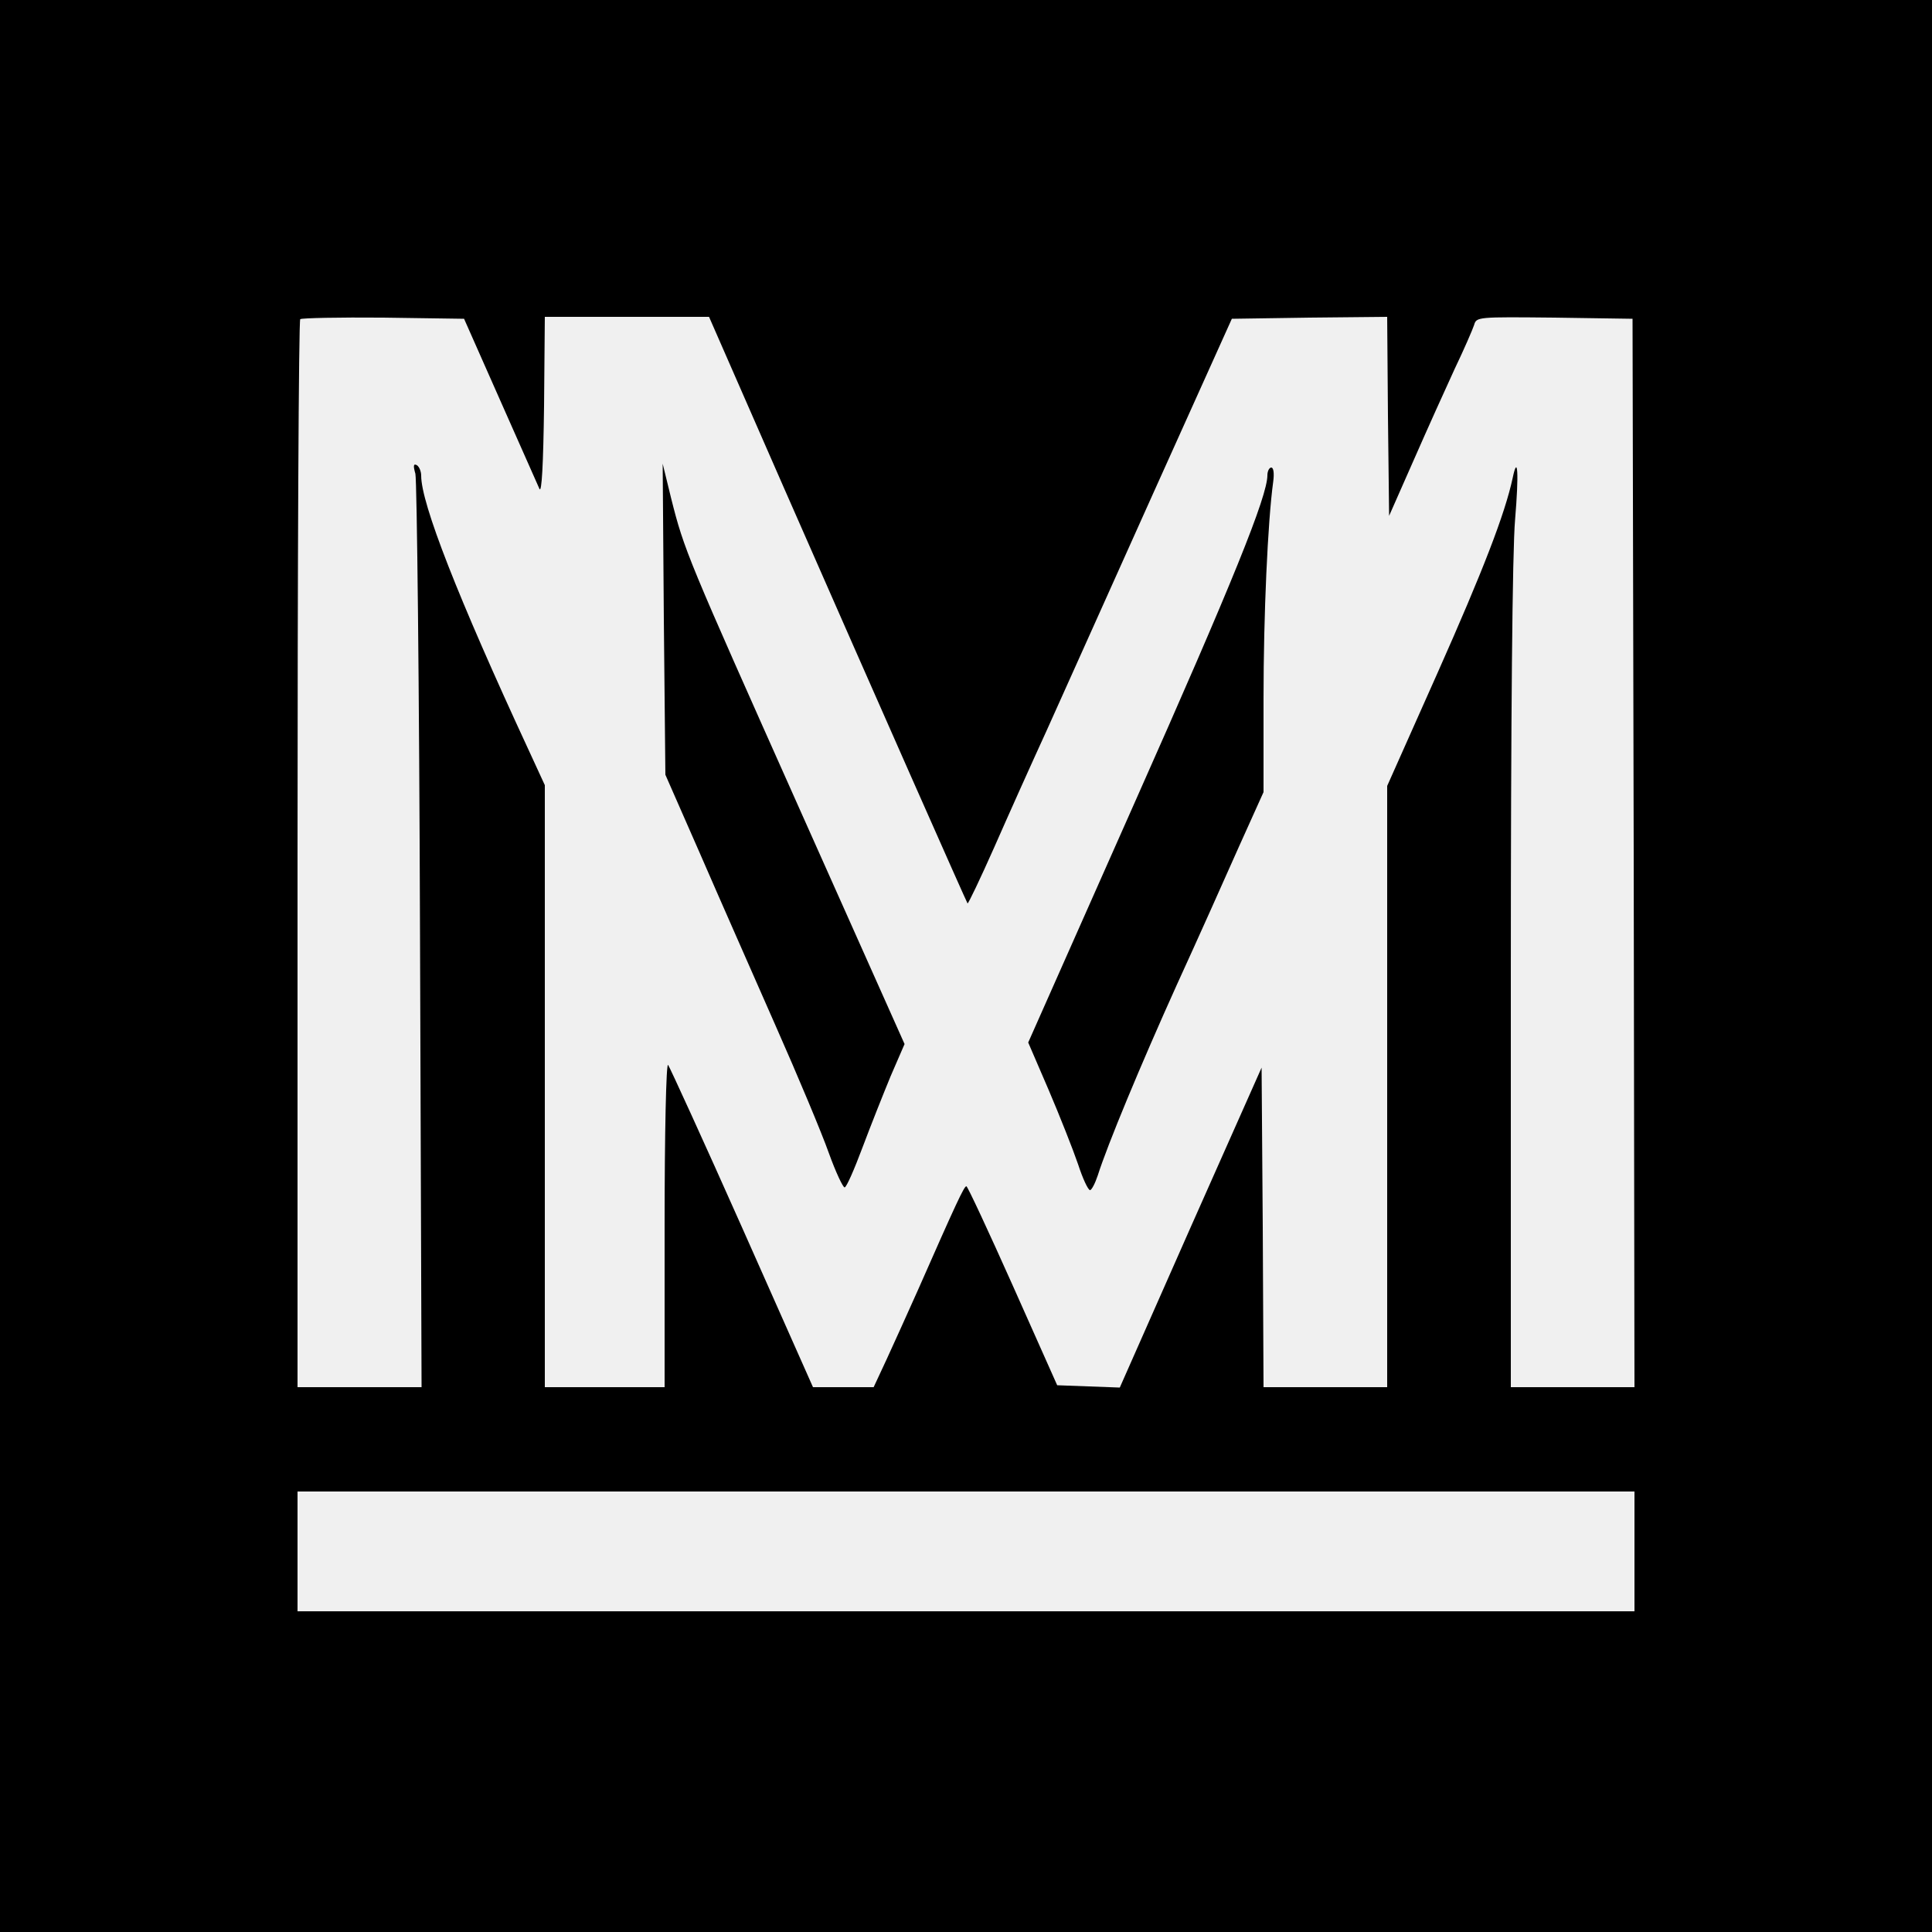
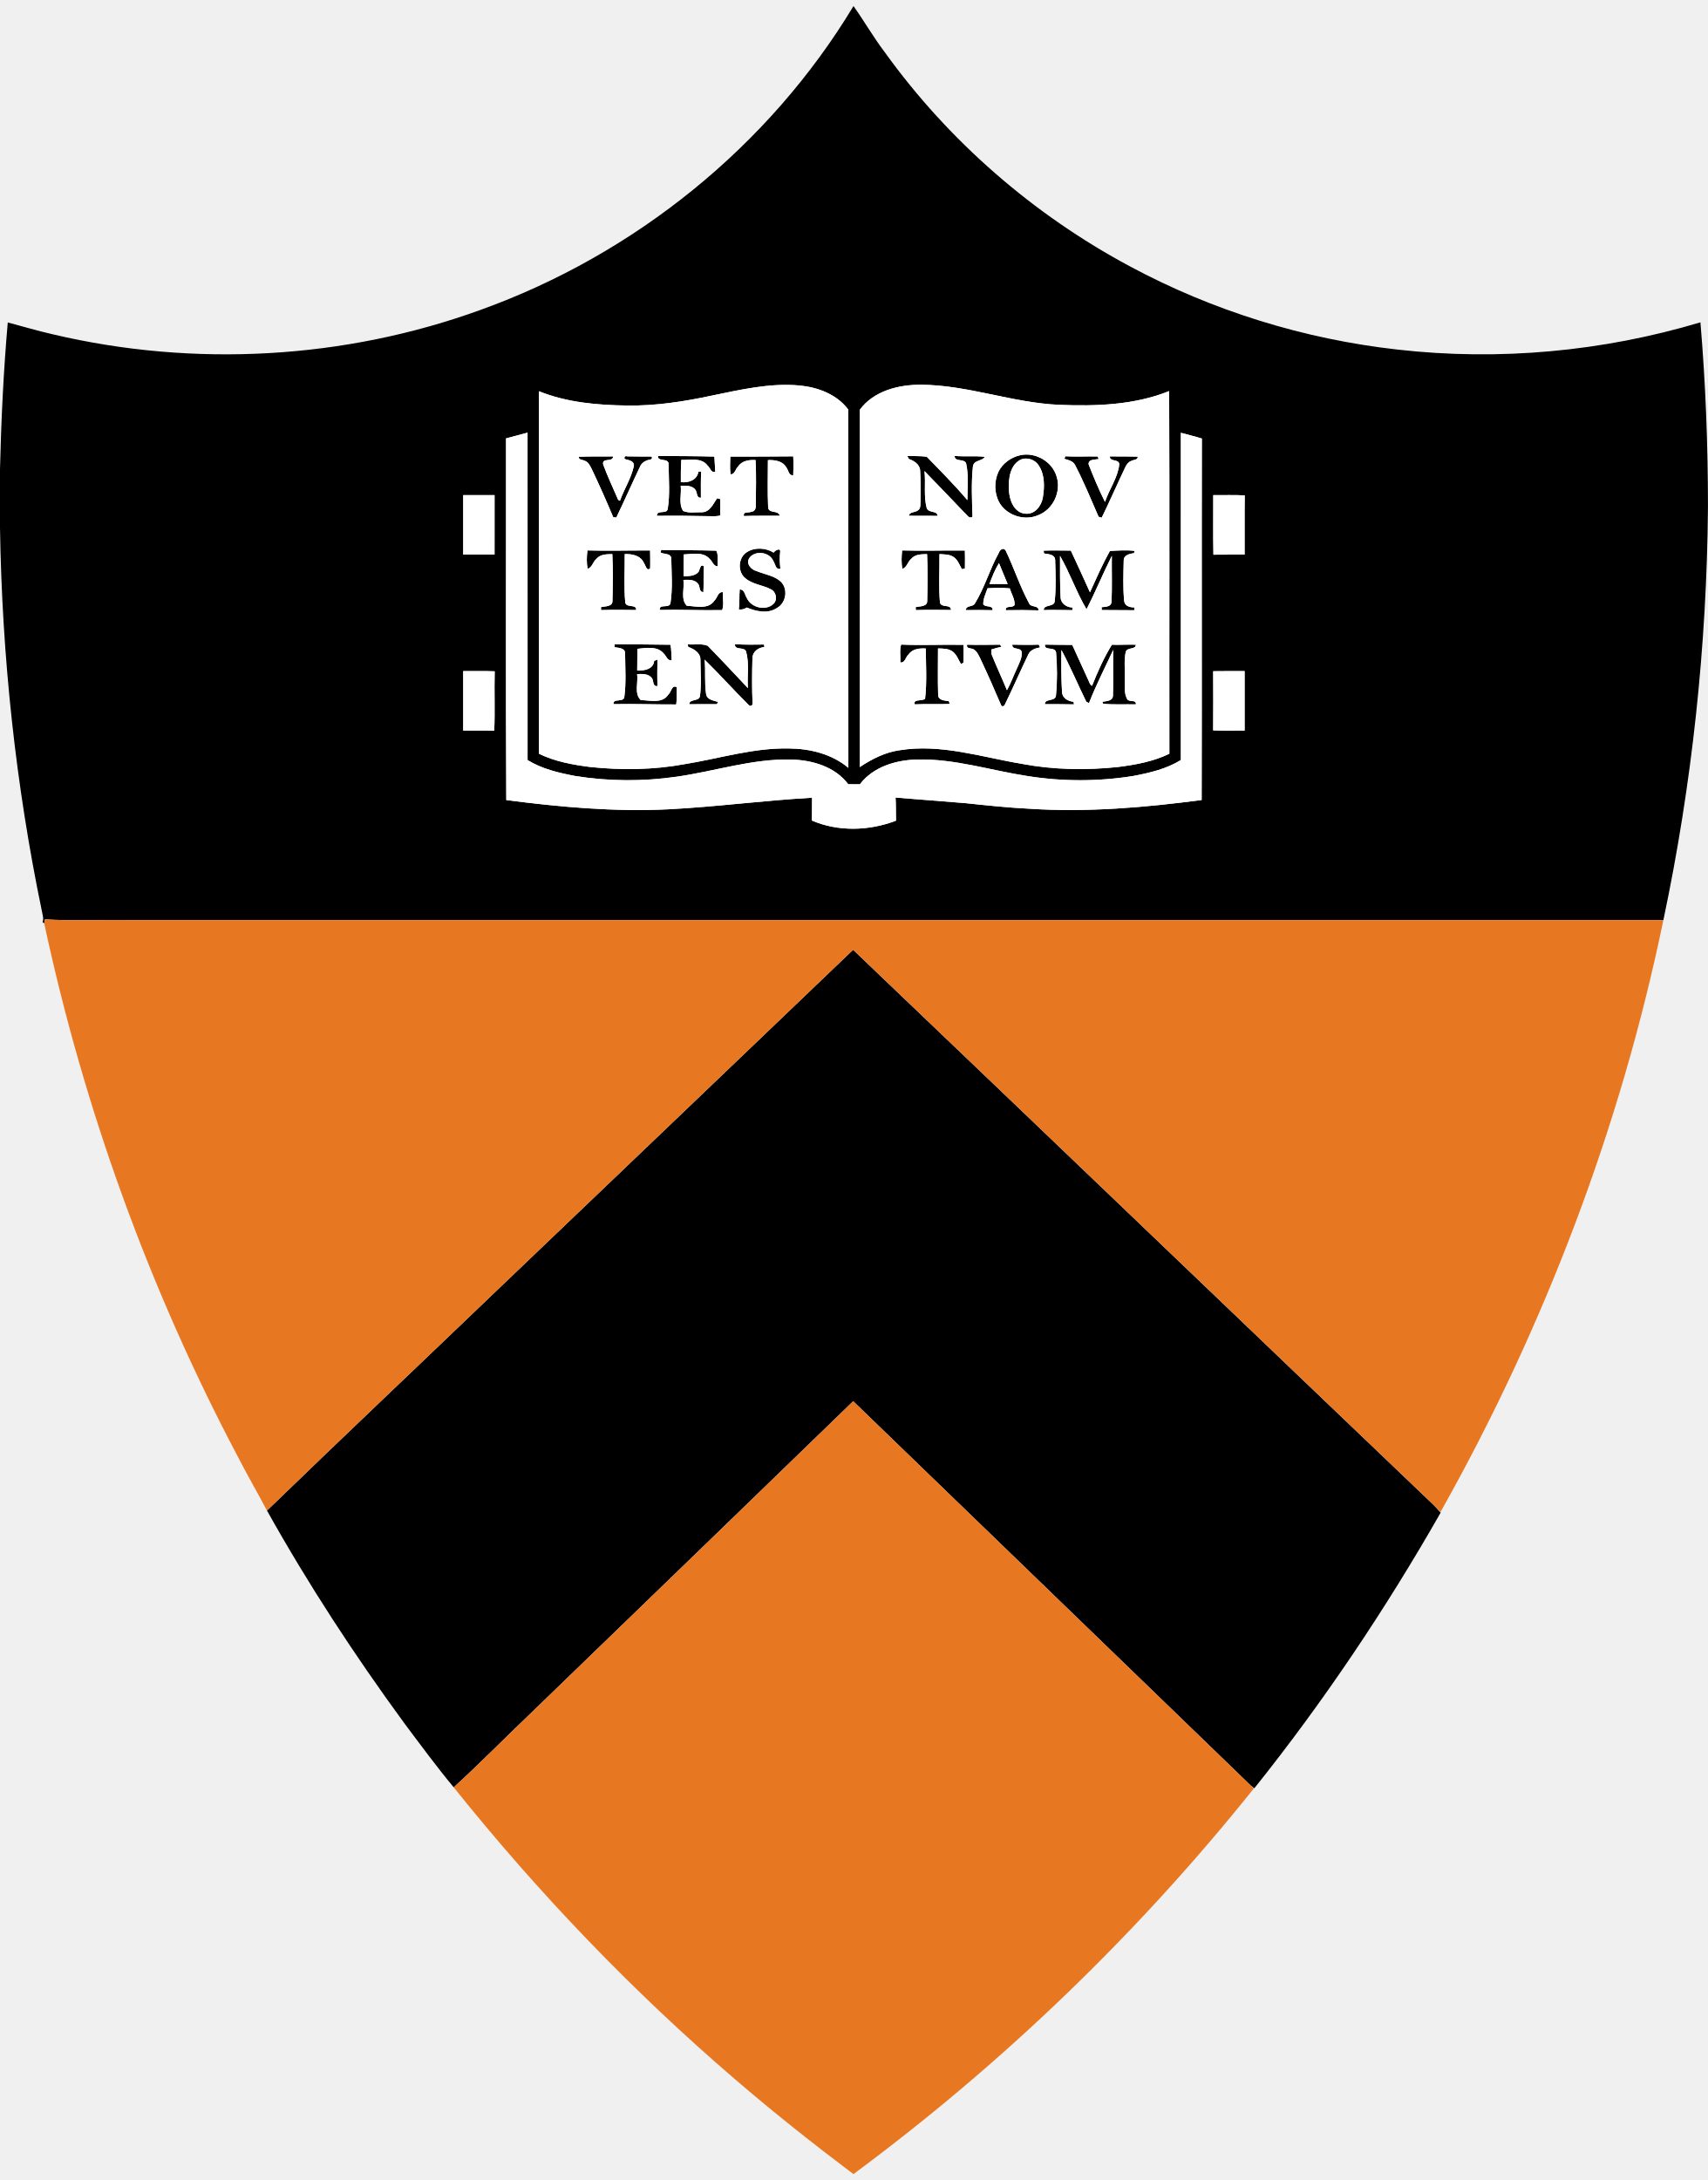
- <svg xmlns="http://www.w3.org/2000/svg" version="1.0" width="500pt" height="500pt" viewBox="0 0 500 500" preserveAspectRatio="xMidYMid meet">
-   <g transform="translate(0,500) scale(0.1,-0.1)" fill="#000000" stroke="none">
-     <path d="M0 2500 l0 -2500 2500 0 2500 0 0 2500 0 2500 -2500 0 -2500 0 0 -2500z m1294 1465 c51 -115 97 -219 102 -230 6 -13 10 63 12 213 l2 232 213 0 212 0 194 -443 c248 -565 472 -1071 475 -1075 2 -1 33 64 69 145 36 82 97 218 136 303 38 85 162 360 274 610 l205 455 201 3 201 2 2 -257 3 -258 64 145 c35 80 83 186 106 236 24 50 46 101 50 113 6 21 9 21 208 19 l202 -3 3 -1382 2 -1383 -160 0 -160 0 0 1059 c0 675 4 1106 11 1186 10 120 7 171 -6 109 -20 -94 -78 -243 -194 -504 l-131 -294 0 -778 0 -778 -160 0 -160 0 -2 414 -3 413 -184 -414 -183 -414 -81 3 -81 3 -115 258 c-63 141 -117 257 -120 257 -6 0 -26 -43 -126 -270 -26 -58 -62 -138 -80 -177 l-34 -73 -78 0 -79 0 -183 412 c-101 227 -188 417 -192 422 -5 6 -9 -178 -9 -412 l0 -422 -155 0 -155 0 0 779 0 779 -41 89 c-185 399 -279 640 -279 712 0 11 -5 23 -11 27 -9 5 -10 -1 -4 -22 4 -16 10 -554 12 -1196 l4 -1168 -160 0 -161 0 0 1378 c0 758 3 1382 7 1386 4 3 101 5 215 4 l209 -3 93 -210z m2936 -2980 l0 -155 -1730 0 -1730 0 0 155 0 155 1730 0 1730 0 0 -155z" />
-     <path d="M1718 3397 l4 -402 90 -205 c49 -113 137 -312 195 -444 58 -131 120 -279 138 -330 18 -50 37 -90 41 -89 5 1 25 47 46 103 21 56 54 139 73 185 l36 83 -272 609 c-291 652 -298 668 -332 803 l-22 90 3 -403z" />
-     <path d="M3280 3770 c0 -54 -90 -277 -343 -846 l-276 -622 53 -123 c29 -68 63 -154 76 -192 12 -37 26 -67 31 -67 4 0 13 17 20 38 25 79 111 286 204 492 54 118 126 279 161 358 l64 142 0 243 c0 217 11 458 25 560 3 22 1 37 -5 37 -5 0 -10 -9 -10 -20z" />
+ <svg xmlns="http://www.w3.org/2000/svg" width="210pt" height="268pt" viewBox="0 0 803 1024" version="1.1">
+   <g id="O00000ff">
+     <path fill="#000000" opacity="1.00" d=" M 401.27 2.46 C 406.31 9.53 410.64 17.13 415.91 24.07 C 445.97 65.89 485.85 100.52 531.23 124.82 C 570.16 145.72 613.12 159.04 657.03 163.94 C 704.73 169.36 753.48 164.89 799.46 151.13 C 801.89 179.76 802.98 208.49 803.00 237.22 L 803.00 237.79 C 802.48 303.06 795.53 368.27 782.04 432.13 C 541.70 432.12 301.36 432.13 61.02 432.13 C 47.73 431.90 34.39 432.58 21.13 431.78 C 21.04 432.23 20.86 433.15 20.78 433.61 C 20.58 433.49 20.19 433.25 20.00 433.13 C 20.70 431.39 19.97 429.62 19.69 427.89 C 7.37 368.65 0.94 308.22 0.00 247.73 L 0.00 220.23 C 0.55 197.19 1.64 174.16 3.65 151.19 C 10.75 153.06 17.79 155.17 24.95 156.79 C 91.23 172.42 162.06 168.52 226.08 145.23 C 298.32 119.22 361.60 68.32 401.27 2.46 M 334.44 185.62 C 321.49 188.38 308.31 190.43 295.03 190.24 C 280.96 190.07 266.58 188.84 253.41 183.53 C 253.40 240.34 253.40 297.15 253.41 353.96 C 260.96 357.59 269.31 359.14 277.57 360.17 C 292.34 361.72 307.36 361.52 322.00 358.81 C 338.28 356.16 354.31 351.10 370.96 351.45 C 380.87 351.53 391.14 354.07 398.86 360.56 C 398.82 304.44 398.85 248.32 398.84 192.20 C 393.54 185.00 384.55 181.65 375.91 180.82 C 361.91 179.54 348.07 182.82 334.44 185.62 M 404.23 192.23 C 404.23 248.22 404.22 304.20 404.24 360.19 C 409.90 356.42 416.10 353.26 422.92 352.29 C 442.37 349.12 461.47 355.53 480.46 358.69 C 495.28 361.49 510.50 361.75 525.48 360.18 C 533.78 359.14 542.20 357.62 549.78 353.93 C 549.70 297.10 549.91 240.27 549.68 183.45 C 533.33 190.02 515.27 190.63 497.88 189.91 C 475.95 188.95 455.03 180.60 433.03 180.47 C 422.50 180.40 410.78 183.33 404.23 192.23 M 237.91 205.69 C 237.98 262.36 237.73 319.04 238.03 375.71 C 263.21 378.97 288.63 381.29 314.04 380.06 C 336.68 378.90 359.16 375.87 381.79 374.61 C 381.69 378.18 381.85 381.75 381.66 385.31 C 394.12 390.69 408.69 390.22 421.25 385.39 C 421.16 381.77 421.28 378.14 421.05 374.53 C 432.04 375.40 443.03 376.26 454.02 377.17 C 463.99 378.22 473.96 379.29 483.98 379.78 C 511.03 381.56 538.15 379.22 564.96 375.68 C 565.11 319.04 564.94 262.40 565.05 205.76 C 561.79 204.74 558.48 203.95 555.19 203.05 C 555.19 254.33 555.22 305.61 555.18 356.89 C 548.46 361.04 540.65 362.88 532.98 364.35 C 516.49 367.02 499.55 367.04 483.06 364.41 C 465.74 361.78 448.73 356.17 431.04 356.65 C 421.14 356.89 410.49 360.10 404.27 368.29 C 402.44 368.27 400.62 368.26 398.80 368.26 C 392.62 359.99 381.87 356.89 371.97 356.65 C 353.64 356.21 336.06 362.20 318.07 364.73 C 302.29 367.01 286.13 366.92 270.39 364.38 C 262.67 362.90 254.79 361.09 248.04 356.90 C 248.00 305.59 248.05 254.29 248.03 202.99 C 244.65 203.88 241.28 204.79 237.91 205.69 M 570.41 232.37 C 570.45 241.70 570.30 251.03 570.49 260.36 C 575.38 260.29 580.27 260.35 585.16 260.32 C 585.20 251.04 585.09 241.76 585.22 232.49 C 580.29 232.20 575.34 232.43 570.41 232.37 M 217.78 232.37 C 217.77 241.69 217.77 251.00 217.78 260.32 C 222.69 260.33 227.60 260.33 232.51 260.32 C 232.53 251.00 232.52 241.69 232.52 232.37 C 227.60 232.36 222.69 232.36 217.78 232.37 M 217.78 315.09 C 217.77 324.40 217.77 333.72 217.78 343.04 C 222.64 343.08 227.50 342.97 232.37 343.11 C 232.77 333.81 232.34 324.49 232.58 315.18 C 227.65 314.97 222.71 315.13 217.78 315.09 M 570.38 315.13 C 570.42 324.40 570.44 333.68 570.37 342.95 C 575.30 343.15 580.23 343.00 585.16 343.04 C 585.17 333.72 585.17 324.40 585.16 315.09 C 580.23 315.10 575.30 315.03 570.38 315.13 Z" />
+     <path fill="#000000" opacity="1.00" d=" M 479.57 213.62 C 486.81 211.95 494.88 216.63 496.83 223.84 C 499.00 230.92 494.99 239.19 488.05 241.80 C 481.48 244.69 472.94 241.79 469.59 235.42 C 467.44 231.09 467.40 225.79 469.41 221.40 C 471.34 217.41 475.31 214.61 479.57 213.62 M 480.38 215.45 C 474.85 217.75 473.99 224.80 474.35 230.06 C 474.53 234.65 476.75 240.67 482.06 241.08 C 486.49 241.57 489.66 237.44 490.30 233.46 C 491.11 228.51 491.26 222.89 488.43 218.52 C 486.81 215.82 483.38 214.55 480.38 215.45 Z" />
+     <path fill="#000000" opacity="1.00" d=" M 272.09 214.33 C 277.46 214.07 282.85 214.26 288.23 214.17 C 288.23 217.11 282.84 214.50 283.59 218.00 C 285.69 223.64 288.27 229.10 290.65 234.62 C 290.86 234.72 291.27 234.92 291.48 235.02 C 293.40 229.59 296.65 224.63 297.94 219.01 C 298.64 216.44 295.74 215.92 293.98 215.46 C 293.01 215.15 293.86 213.58 294.81 214.14 C 298.54 214.26 302.28 214.17 306.01 214.20 C 307.31 214.53 306.00 215.97 305.20 215.74 C 303.35 216.14 301.60 217.21 300.88 219.03 C 297.10 226.95 293.56 234.99 289.76 242.90 C 289.40 242.86 288.68 242.77 288.32 242.73 C 285.08 235.07 281.73 227.45 278.14 219.95 C 277.36 218.52 276.60 216.73 274.90 216.21 C 273.90 215.65 272.07 215.89 272.09 214.33 Z" />
+     <path fill="#000000" opacity="1.00" d=" M 309.35 213.95 C 318.18 214.00 327.02 214.01 335.86 214.24 C 336.03 216.61 336.18 218.99 336.28 221.37 C 334.27 222.05 333.89 219.41 332.66 218.45 C 329.75 214.54 324.45 215.94 320.30 215.81 C 320.09 219.29 320.06 222.78 320.10 226.26 C 323.66 226.70 327.69 225.33 328.36 221.40 C 328.68 221.36 329.33 221.29 329.66 221.25 C 329.45 225.36 329.52 229.46 329.53 233.57 C 327.45 233.84 327.85 231.25 327.07 230.02 C 325.56 227.72 322.44 227.90 320.03 227.96 C 320.51 231.83 318.89 236.40 321.19 239.80 C 323.88 240.97 327.07 240.33 329.96 240.41 C 333.70 240.44 335.34 236.49 337.12 233.84 C 337.50 233.94 338.26 234.13 338.64 234.23 C 338.71 236.78 338.57 239.33 338.70 241.88 C 336.88 242.47 334.96 242.24 333.09 242.25 C 325.00 242.09 316.91 241.98 308.82 242.10 C 308.84 239.09 313.20 241.46 313.90 239.04 C 315.06 232.11 314.41 225.01 314.34 218.01 C 314.56 214.55 309.06 216.98 309.35 213.95 Z" />
+     <path fill="#000000" opacity="1.00" d=" M 343.35 214.25 C 353.21 214.24 363.07 214.23 372.93 214.13 C 373.10 217.10 373.09 220.08 372.93 223.06 C 370.71 223.20 370.75 220.59 369.66 219.29 C 367.95 216.25 364.17 215.76 361.03 215.90 C 361.03 223.27 360.79 230.64 361.13 238.00 C 361.25 241.26 366.04 239.21 366.60 242.07 C 360.99 242.14 355.37 241.96 349.76 242.19 C 349.25 239.88 351.95 240.83 353.16 240.20 C 354.86 240.12 355.51 238.49 355.34 237.00 C 355.41 229.96 355.59 222.92 355.24 215.89 C 352.17 215.69 348.74 216.18 346.95 219.00 C 345.74 220.07 345.41 222.78 343.48 222.54 C 343.06 219.79 343.34 217.01 343.35 214.25 Z" />
+     <path fill="#000000" opacity="1.00" d=" M 426.56 213.96 C 429.61 214.04 432.67 213.91 435.70 214.31 C 442.19 220.98 448.79 227.61 454.82 234.72 C 454.85 229.10 455.47 223.33 454.30 217.80 C 453.76 214.79 448.84 217.14 448.82 213.93 C 453.55 214.34 458.32 213.82 463.03 214.35 C 461.80 216.49 457.75 215.74 457.41 218.98 C 456.58 226.76 457.00 234.69 457.21 242.53 C 455.50 243.73 454.52 241.34 453.38 240.53 C 447.15 234.03 440.95 227.49 434.64 221.06 C 435.29 226.82 434.18 232.80 435.69 238.42 C 436.51 240.93 440.69 239.49 440.80 242.11 C 436.28 242.04 431.77 242.12 427.26 242.07 C 427.74 240.06 430.24 240.63 431.56 239.53 C 433.11 238.55 432.61 236.46 432.80 234.93 C 432.75 230.25 432.95 225.56 432.61 220.89 C 432.53 217.99 429.79 216.20 427.31 215.38 C 427.12 215.02 426.75 214.31 426.56 213.96 Z" />
+     <path fill="#000000" opacity="1.00" d=" M 500.43 215.29 C 500.54 215.00 500.75 214.40 500.86 214.10 C 505.93 214.41 511.01 214.05 516.08 214.20 C 516.19 214.49 516.42 215.06 516.53 215.35 C 514.85 215.83 511.61 215.30 511.81 217.91 C 514.17 223.86 516.61 229.85 519.52 235.56 C 521.46 229.60 525.54 224.24 526.22 217.96 C 526.20 215.14 521.67 216.91 521.81 214.15 C 526.17 214.26 530.53 214.12 534.90 214.27 C 534.95 215.87 533.15 215.66 532.15 216.18 C 530.76 216.58 529.74 217.76 529.15 219.03 C 525.35 226.97 521.83 235.05 517.97 242.97 C 517.61 242.86 516.87 242.64 516.51 242.53 C 512.98 234.43 509.61 226.23 505.54 218.38 C 504.62 216.33 502.34 215.89 500.43 215.29 Z" />
+     <path fill="#000000" opacity="1.00" d=" M 276.19 258.35 C 286.01 258.64 295.83 258.32 305.65 258.38 C 305.66 261.18 305.78 263.99 305.66 266.79 C 303.99 268.36 303.50 265.22 302.75 264.27 C 301.24 260.74 297.15 259.95 293.72 260.08 C 293.78 267.71 293.26 275.39 293.98 282.98 C 294.75 285.52 299.33 283.42 299.07 286.37 C 293.58 286.28 288.09 286.24 282.59 286.40 L 282.56 285.02 C 284.38 284.56 288.01 284.88 287.95 282.12 C 288.13 274.78 288.25 267.42 287.89 260.09 C 285.24 260.14 282.21 260.10 280.37 262.36 C 278.74 263.67 278.42 266.37 276.27 267.00 C 275.73 264.15 275.83 261.21 276.19 258.35 Z" />
+     <path fill="#000000" opacity="1.00" d=" M 310.96 259.53 C 310.13 259.27 310.81 257.59 311.77 258.22 C 320.09 258.22 328.43 258.24 336.75 258.47 C 337.91 260.56 337.19 263.43 337.46 265.81 C 335.40 265.86 334.99 263.43 333.65 262.35 C 330.63 258.85 325.51 260.07 321.47 260.24 C 321.45 263.67 321.32 267.09 321.39 270.52 C 323.80 270.43 326.63 270.49 328.38 268.50 C 329.04 267.58 329.23 264.33 330.96 265.89 C 330.63 269.89 330.93 273.91 330.70 277.91 C 328.48 278.03 329.29 275.16 328.15 273.97 C 326.52 271.95 323.64 272.13 321.30 272.20 C 321.89 276.14 319.86 281.20 322.88 284.36 C 327.16 284.60 333.06 286.24 335.89 281.94 C 337.32 280.68 337.48 277.77 339.83 277.97 C 339.72 280.74 340.45 283.82 339.52 286.40 C 329.75 286.61 319.97 286.09 310.19 286.34 C 309.75 283.24 314.76 285.85 315.22 283.13 C 316.31 276.15 315.72 269.00 315.59 261.97 C 315.26 259.74 312.54 260.13 310.96 259.53 Z" />
+     <path fill="#000000" opacity="1.00" d=" M 351.17 259.14 C 354.92 256.76 360.02 257.10 363.74 259.38 C 364.27 258.41 367.09 256.83 366.79 259.08 C 366.48 261.69 366.58 264.33 366.92 266.94 C 364.58 267.58 364.57 264.72 363.59 263.36 C 361.84 258.98 354.72 258.13 352.17 262.11 C 350.64 264.88 353.38 267.51 355.92 268.14 C 359.64 269.69 363.96 270.20 367.04 272.98 C 370.61 276.38 369.66 282.92 365.41 285.33 C 361.07 288.29 355.60 287.07 351.10 285.20 C 349.93 285.98 348.68 286.28 347.35 286.09 C 347.80 282.97 347.49 279.82 347.78 276.70 C 350.11 276.70 350.16 279.37 351.19 280.86 C 353.19 285.26 360.03 286.91 363.59 283.53 C 365.73 281.60 364.95 277.84 362.43 276.62 C 358.63 274.60 353.98 274.37 350.58 271.55 C 346.64 268.59 346.97 261.72 351.17 259.14 Z" />
+     <path fill="#000000" opacity="1.00" d=" M 424.14 258.36 C 433.97 258.63 443.81 258.31 453.64 258.39 C 453.66 261.22 453.76 264.05 453.65 266.88 C 453.29 266.94 452.58 267.08 452.23 267.15 C 451.12 265.21 450.38 262.90 448.49 261.56 C 446.54 260.10 443.98 260.25 441.68 260.08 C 441.76 267.70 441.26 275.36 441.93 282.94 C 442.69 285.51 447.19 283.43 447.09 286.36 C 441.58 286.30 436.08 286.23 430.58 286.41 L 430.50 285.02 C 432.33 284.55 435.97 284.90 435.93 282.12 C 436.11 274.78 436.21 267.43 435.87 260.10 C 433.23 260.15 430.20 260.09 428.36 262.35 C 426.72 263.67 426.41 266.33 424.28 267.01 C 423.67 264.17 423.86 261.23 424.14 258.36 Z" />
+     <path fill="#000000" opacity="1.00" d=" M 469.55 259.61 C 469.97 258.31 471.45 256.75 472.72 258.24 C 476.68 266.40 479.44 275.13 483.77 283.11 C 484.47 285.34 488.54 284.00 488.21 286.53 C 483.10 286.36 477.99 286.36 472.88 286.46 C 472.57 283.98 476.08 285.66 477.02 283.98 C 477.17 281.21 475.53 278.76 474.72 276.19 C 471.26 275.85 467.77 275.95 464.31 276.14 C 463.43 278.60 462.21 281.04 462.28 283.72 C 463.46 285.29 466.92 283.94 466.66 286.45 C 462.48 286.33 458.30 286.36 454.13 286.42 C 454.03 284.05 457.46 285.07 458.36 283.28 C 462.96 275.83 465.29 267.25 469.55 259.61 M 465.19 274.15 C 468.04 274.13 470.89 274.12 473.75 274.13 C 472.39 270.85 470.98 267.60 469.68 264.30 C 467.76 267.36 466.43 270.77 465.19 274.15 Z" />
+     <path fill="#000000" opacity="1.00" d=" M 490.66 258.47 C 494.91 258.26 499.18 258.45 503.45 258.43 C 506.53 264.93 509.46 271.50 512.44 278.05 C 515.43 271.51 518.31 264.90 521.82 258.61 C 525.68 258.40 529.61 258.09 533.46 258.59 C 533.38 258.85 533.22 259.35 533.15 259.61 C 531.17 259.95 528.34 260.46 528.32 263.04 C 528.18 269.33 527.92 275.67 528.51 281.94 C 528.66 284.46 531.17 285.19 533.31 285.15 L 533.27 286.47 C 528.17 286.41 523.08 286.40 517.99 286.38 L 517.92 285.05 C 519.65 284.83 522.32 284.98 522.58 282.63 C 522.92 275.40 522.63 268.14 522.73 260.90 C 518.57 269.16 515.04 277.83 510.83 286.00 C 506.07 277.99 503.03 268.98 498.37 260.91 C 498.38 267.45 498.30 274.01 498.64 280.54 C 498.83 283.40 501.54 285.14 504.21 285.19 L 504.16 286.43 C 499.68 286.43 495.19 286.23 490.71 286.40 C 490.57 283.56 495.80 285.22 495.90 282.05 C 496.56 275.71 496.28 269.27 496.09 262.91 C 496.03 260.15 492.84 260.10 490.86 259.79 C 490.81 259.46 490.71 258.80 490.66 258.47 Z" />
+     <path fill="#000000" opacity="1.00" d=" M 288.97 302.49 C 297.73 302.46 306.50 302.60 315.26 302.69 C 315.65 305.08 315.66 307.50 315.78 309.92 C 313.76 310.40 313.32 307.96 312.11 306.89 C 309.12 303.17 303.81 304.18 299.67 304.60 C 299.70 307.99 299.55 311.38 299.58 314.77 C 302.82 315.00 307.20 314.24 307.56 310.27 C 307.96 310.12 308.77 309.83 309.18 309.68 C 308.98 313.81 308.97 317.95 309.11 322.09 C 306.64 322.45 307.49 319.64 306.47 318.35 C 304.87 316.26 301.90 316.36 299.54 316.49 C 300.14 320.44 298.03 325.69 301.26 328.71 C 305.55 328.80 311.40 330.51 314.19 326.14 C 315.61 325.03 315.82 321.31 318.22 322.66 C 318.07 325.35 318.35 328.08 317.92 330.76 C 308.09 330.80 298.27 330.42 288.45 330.61 C 287.99 327.60 293.51 330.12 293.56 326.99 C 294.42 320.37 293.94 313.65 293.89 306.99 C 294.12 304.19 290.84 304.16 288.92 303.85 L 288.97 302.49 Z" />
+     <path fill="#000000" opacity="1.00" d=" M 323.34 302.49 C 326.43 302.82 329.90 301.97 332.76 303.22 C 339.15 309.74 345.35 316.45 351.63 323.08 C 351.23 317.40 352.34 311.51 350.80 305.98 C 350.09 303.41 345.17 305.51 345.58 302.44 C 350.12 302.70 354.67 302.68 359.22 302.59 L 359.35 303.78 C 356.53 303.95 353.76 305.99 353.76 309.01 C 353.56 316.13 353.49 323.26 353.82 330.38 C 353.80 331.43 352.67 331.78 352.02 331.02 C 344.98 324.03 338.36 316.63 331.28 309.69 C 331.79 315.08 331.15 320.55 331.98 325.92 C 332.41 328.60 335.53 328.93 337.64 329.58 C 337.48 329.84 337.17 330.36 337.01 330.62 C 332.71 330.64 328.40 330.57 324.10 330.67 C 324.03 328.05 328.42 329.48 329.08 327.00 C 329.81 321.40 329.37 315.68 329.31 310.04 C 329.53 306.65 326.38 304.67 323.59 303.74 L 323.34 302.49 Z" />
+     <path fill="#000000" opacity="1.00" d=" M 423.29 310.99 C 423.46 308.20 422.87 305.32 423.66 302.61 C 433.44 303.06 443.23 302.52 453.01 302.74 C 452.97 305.54 453.12 308.35 452.93 311.15 L 451.80 311.77 C 450.63 309.81 449.85 307.50 448.05 306.01 C 446.06 304.43 443.39 304.49 441.00 304.43 C 441.01 311.65 440.84 318.88 441.06 326.10 C 440.95 328.85 444.17 328.94 446.11 329.21 C 446.20 329.54 446.38 330.19 446.48 330.52 C 441.02 330.75 435.55 330.45 430.10 330.72 C 429.11 328.17 433.49 329.27 434.92 328.14 C 435.84 320.30 435.33 312.34 435.25 304.46 C 432.31 304.29 429.01 304.60 427.17 307.22 C 425.77 308.40 425.54 311.34 423.29 310.99 Z" />
+     <path fill="#000000" opacity="1.00" d=" M 454.71 302.67 C 459.86 302.84 465.01 302.68 470.15 302.66 C 470.32 302.91 470.65 303.40 470.82 303.65 C 469.20 303.98 467.62 304.42 466.05 304.94 C 466.08 305.49 466.14 306.59 466.17 307.14 C 468.45 312.84 471.08 318.40 473.42 324.08 C 475.24 320.81 476.50 317.27 478.09 313.88 C 479.15 311.37 480.68 308.84 480.33 306.01 C 479.73 303.66 475.69 305.35 475.96 302.65 C 480.09 302.71 484.23 302.82 488.36 302.64 C 488.52 302.96 488.83 303.61 488.99 303.93 C 486.79 304.33 484.36 305.12 483.41 307.36 C 479.58 315.28 476.08 323.37 472.21 331.28 C 471.36 331.87 470.78 331.66 470.48 330.65 C 467.39 323.38 464.19 316.17 460.82 309.03 C 460.05 307.57 459.40 305.90 457.95 304.99 C 456.89 304.07 454.13 304.84 454.71 302.67 Z" />
+     <path fill="#000000" opacity="1.00" d=" M 491.29 302.63 C 495.56 302.73 499.84 302.73 504.11 302.76 C 506.61 308.16 509.08 313.58 511.53 319.02 C 512.10 320.02 512.26 321.48 513.44 322.01 C 516.04 315.35 519.02 308.80 522.74 302.70 C 526.49 302.80 530.24 302.56 534.00 302.67 C 533.98 305.16 529.89 303.67 529.25 306.12 C 528.36 310.30 529.01 314.66 528.81 318.91 C 528.97 321.95 528.36 325.32 529.87 328.11 C 530.69 329.98 534.32 328.19 534.03 330.72 C 528.91 330.60 523.70 330.93 518.65 330.44 C 518.56 330.20 518.38 329.72 518.29 329.48 C 520.27 329.20 523.32 329.16 523.27 326.41 C 523.47 319.31 523.25 312.20 523.39 305.10 C 519.53 313.42 515.32 321.59 511.98 330.14 C 511.67 329.97 511.03 329.64 510.71 329.47 C 506.76 321.39 503.25 313.06 499.03 305.14 C 498.94 311.80 498.91 318.49 499.32 325.14 C 499.60 327.88 502.23 329.26 504.72 329.52 C 504.77 329.82 504.88 330.42 504.94 330.72 C 500.36 330.70 495.80 330.56 491.23 330.62 C 491.24 327.82 496.24 329.54 496.47 326.50 C 497.12 319.85 497.07 313.03 496.53 306.38 C 496.09 303.31 490.91 305.74 491.29 302.63 Z" />
+     <path fill="#000000" opacity="1.00" d=" M 236.46 603.47 C 291.35 551.02 346.27 498.61 401.09 446.09 C 492.18 533.02 583.03 620.20 674.10 707.14 C 675.20 708.28 676.26 709.48 677.33 710.67 C 651.47 756.01 622.33 799.49 589.72 840.25 C 589.32 839.94 588.50 839.32 588.09 839.01 C 525.74 778.81 463.49 718.49 401.13 658.30 C 350.72 707.17 300.23 755.97 249.75 804.78 C 237.57 816.41 225.74 828.43 213.32 839.81 C 205.26 830.10 197.78 819.93 190.22 809.84 C 166.72 777.76 144.93 744.41 125.52 709.70 C 162.31 674.10 199.52 638.92 236.46 603.47 Z" />
+   </g>
+   <g id="ffffffff">
+     <path fill="#ffffff" opacity="1.00" d=" M 334.44 185.62 C 348.07 182.82 361.91 179.54 375.91 180.82 C 384.55 181.65 393.54 185.00 398.84 192.20 C 398.85 248.32 398.82 304.44 398.86 360.56 C 391.14 354.07 380.87 351.53 370.96 351.45 C 354.31 351.10 338.28 356.16 322.00 358.81 C 307.36 361.52 292.34 361.72 277.57 360.17 C 269.31 359.14 260.96 357.59 253.41 353.96 C 253.40 297.15 253.40 240.34 253.41 183.53 C 266.58 188.84 280.96 190.07 295.03 190.24 C 308.31 190.43 321.49 188.38 334.44 185.62 M 272.09 214.33 C 272.07 215.89 273.90 215.65 274.90 216.21 C 276.60 216.73 277.36 218.52 278.14 219.95 C 281.73 227.45 285.08 235.07 288.32 242.73 C 288.68 242.77 289.40 242.86 289.76 242.90 C 293.56 234.99 297.10 226.95 300.88 219.03 C 301.60 217.21 303.35 216.14 305.20 215.74 C 306.00 215.97 307.31 214.53 306.01 214.20 C 302.28 214.17 298.54 214.26 294.81 214.14 C 293.86 213.58 293.01 215.15 293.98 215.46 C 295.74 215.92 298.64 216.44 297.94 219.01 C 296.65 224.63 293.40 229.59 291.48 235.02 C 291.27 234.92 290.86 234.72 290.65 234.62 C 288.27 229.10 285.69 223.64 283.59 218.00 C 282.84 214.50 288.23 217.11 288.23 214.17 C 282.85 214.26 277.46 214.07 272.09 214.33 M 309.35 213.95 C 309.06 216.98 314.56 214.55 314.34 218.01 C 314.41 225.01 315.06 232.11 313.90 239.04 C 313.20 241.46 308.84 239.09 308.82 242.10 C 316.91 241.98 325.00 242.09 333.09 242.25 C 334.96 242.24 336.88 242.47 338.70 241.88 C 338.57 239.33 338.71 236.78 338.64 234.23 C 338.26 234.13 337.50 233.94 337.12 233.84 C 335.34 236.49 333.70 240.44 329.96 240.41 C 327.07 240.33 323.88 240.97 321.19 239.80 C 318.89 236.40 320.51 231.83 320.03 227.96 C 322.44 227.90 325.56 227.72 327.07 230.02 C 327.85 231.25 327.45 233.84 329.53 233.57 C 329.52 229.46 329.45 225.36 329.66 221.25 C 329.33 221.29 328.68 221.36 328.36 221.40 C 327.69 225.33 323.66 226.70 320.10 226.26 C 320.06 222.78 320.09 219.29 320.30 215.81 C 324.45 215.94 329.75 214.54 332.66 218.45 C 333.89 219.41 334.27 222.05 336.28 221.37 C 336.18 218.99 336.03 216.61 335.86 214.24 C 327.02 214.01 318.18 214.00 309.35 213.95 M 343.35 214.25 C 343.34 217.01 343.06 219.79 343.48 222.54 C 345.41 222.78 345.74 220.07 346.95 219.00 C 348.74 216.18 352.17 215.69 355.24 215.89 C 355.59 222.92 355.41 229.96 355.34 237.00 C 355.51 238.49 354.86 240.12 353.16 240.20 C 351.95 240.83 349.25 239.88 349.76 242.19 C 355.37 241.96 360.99 242.14 366.60 242.07 C 366.04 239.21 361.25 241.26 361.13 238.00 C 360.79 230.64 361.03 223.27 361.03 215.90 C 364.17 215.76 367.95 216.25 369.66 219.29 C 370.75 220.59 370.71 223.20 372.93 223.06 C 373.09 220.08 373.10 217.10 372.93 214.13 C 363.07 214.23 353.21 214.24 343.35 214.25 M 276.19 258.35 C 275.83 261.21 275.73 264.15 276.27 267.00 C 278.42 266.37 278.74 263.67 280.37 262.36 C 282.21 260.10 285.24 260.14 287.89 260.09 C 288.25 267.42 288.13 274.78 287.95 282.12 C 288.01 284.88 284.38 284.56 282.56 285.02 L 282.59 286.40 C 288.09 286.24 293.58 286.28 299.07 286.37 C 299.33 283.42 294.75 285.52 293.98 282.98 C 293.26 275.39 293.78 267.71 293.72 260.08 C 297.15 259.95 301.24 260.74 302.75 264.27 C 303.50 265.22 303.99 268.36 305.66 266.79 C 305.78 263.99 305.66 261.18 305.65 258.38 C 295.83 258.32 286.01 258.64 276.19 258.35 M 310.96 259.53 C 312.54 260.13 315.26 259.74 315.59 261.97 C 315.72 269.00 316.31 276.15 315.22 283.13 C 314.76 285.85 309.75 283.24 310.19 286.34 C 319.97 286.09 329.75 286.61 339.52 286.40 C 340.45 283.82 339.72 280.74 339.83 277.97 C 337.48 277.77 337.32 280.68 335.89 281.94 C 333.06 286.24 327.16 284.60 322.88 284.36 C 319.86 281.20 321.89 276.14 321.30 272.20 C 323.64 272.13 326.52 271.95 328.15 273.97 C 329.29 275.16 328.48 278.03 330.70 277.91 C 330.93 273.91 330.63 269.89 330.96 265.89 C 329.23 264.33 329.04 267.58 328.38 268.50 C 326.63 270.49 323.80 270.43 321.39 270.52 C 321.32 267.09 321.45 263.67 321.47 260.24 C 325.51 260.07 330.63 258.85 333.65 262.35 C 334.99 263.43 335.40 265.86 337.46 265.81 C 337.19 263.43 337.91 260.56 336.75 258.47 C 328.43 258.24 320.09 258.22 311.77 258.22 C 310.81 257.59 310.13 259.27 310.96 259.53 M 351.17 259.14 C 346.97 261.72 346.64 268.59 350.58 271.55 C 353.98 274.37 358.63 274.60 362.43 276.62 C 364.95 277.84 365.73 281.60 363.59 283.53 C 360.03 286.91 353.19 285.26 351.19 280.86 C 350.16 279.37 350.11 276.70 347.78 276.70 C 347.49 279.82 347.80 282.97 347.35 286.09 C 348.68 286.28 349.93 285.98 351.10 285.20 C 355.60 287.07 361.07 288.29 365.41 285.33 C 369.66 282.92 370.61 276.38 367.04 272.98 C 363.96 270.20 359.64 269.69 355.92 268.14 C 353.38 267.51 350.64 264.88 352.17 262.11 C 354.72 258.13 361.84 258.98 363.59 263.36 C 364.57 264.72 364.58 267.58 366.92 266.94 C 366.58 264.33 366.48 261.69 366.79 259.08 C 367.09 256.83 364.27 258.41 363.74 259.38 C 360.02 257.10 354.92 256.76 351.17 259.14 M 288.97 302.49 L 288.92 303.85 C 290.84 304.16 294.12 304.19 293.89 306.99 C 293.94 313.65 294.42 320.37 293.56 326.99 C 293.51 330.12 287.99 327.60 288.45 330.61 C 298.27 330.42 308.09 330.80 317.92 330.76 C 318.35 328.08 318.07 325.35 318.22 322.66 C 315.82 321.31 315.61 325.03 314.19 326.14 C 311.40 330.51 305.55 328.80 301.26 328.71 C 298.03 325.69 300.14 320.44 299.54 316.49 C 301.90 316.36 304.87 316.26 306.47 318.35 C 307.49 319.64 306.64 322.45 309.11 322.09 C 308.97 317.95 308.98 313.81 309.18 309.68 C 308.77 309.83 307.96 310.12 307.56 310.27 C 307.20 314.24 302.82 315.00 299.58 314.77 C 299.55 311.38 299.70 307.99 299.67 304.60 C 303.81 304.18 309.12 303.17 312.11 306.89 C 313.32 307.96 313.76 310.40 315.78 309.92 C 315.66 307.50 315.65 305.08 315.26 302.69 C 306.50 302.60 297.73 302.46 288.97 302.49 M 323.34 302.49 L 323.59 303.74 C 326.38 304.67 329.53 306.65 329.31 310.04 C 329.37 315.68 329.81 321.40 329.08 327.00 C 328.42 329.48 324.03 328.05 324.10 330.67 C 328.40 330.57 332.71 330.64 337.01 330.62 C 337.17 330.36 337.48 329.84 337.64 329.58 C 335.53 328.93 332.41 328.60 331.98 325.92 C 331.15 320.55 331.79 315.08 331.28 309.69 C 338.36 316.63 344.98 324.03 352.02 331.02 C 352.67 331.78 353.80 331.43 353.82 330.38 C 353.49 323.26 353.56 316.13 353.76 309.01 C 353.76 305.99 356.53 303.95 359.35 303.78 L 359.22 302.59 C 354.67 302.68 350.12 302.70 345.58 302.44 C 345.17 305.51 350.09 303.41 350.80 305.98 C 352.34 311.51 351.23 317.40 351.63 323.08 C 345.35 316.45 339.15 309.74 332.76 303.22 C 329.90 301.97 326.43 302.82 323.34 302.49 Z" />
+     <path fill="#ffffff" opacity="1.00" d=" M 404.23 192.23 C 410.78 183.33 422.50 180.40 433.03 180.47 C 455.03 180.60 475.95 188.95 497.88 189.91 C 515.27 190.63 533.33 190.02 549.68 183.45 C 549.91 240.27 549.70 297.10 549.78 353.93 C 542.20 357.62 533.78 359.14 525.48 360.18 C 510.50 361.75 495.28 361.49 480.46 358.69 C 461.47 355.53 442.37 349.12 422.92 352.29 C 416.10 353.26 409.90 356.42 404.24 360.19 C 404.22 304.20 404.23 248.22 404.23 192.23 M 479.57 213.62 C 475.31 214.61 471.34 217.41 469.41 221.40 C 467.40 225.79 467.44 231.09 469.59 235.42 C 472.94 241.79 481.48 244.69 488.05 241.80 C 494.99 239.19 499.00 230.92 496.83 223.84 C 494.88 216.63 486.81 211.95 479.57 213.62 M 426.56 213.96 C 426.75 214.31 427.12 215.02 427.31 215.38 C 429.79 216.20 432.53 217.99 432.61 220.89 C 432.95 225.56 432.75 230.25 432.80 234.93 C 432.61 236.46 433.11 238.55 431.56 239.53 C 430.24 240.63 427.74 240.06 427.26 242.07 C 431.77 242.12 436.28 242.04 440.80 242.11 C 440.69 239.49 436.51 240.93 435.69 238.42 C 434.18 232.80 435.29 226.82 434.64 221.06 C 440.95 227.49 447.15 234.03 453.38 240.53 C 454.52 241.34 455.50 243.73 457.21 242.53 C 457.00 234.69 456.58 226.76 457.41 218.98 C 457.75 215.74 461.80 216.49 463.03 214.35 C 458.32 213.82 453.55 214.34 448.82 213.93 C 448.84 217.14 453.76 214.79 454.30 217.80 C 455.47 223.33 454.85 229.10 454.82 234.72 C 448.79 227.61 442.19 220.98 435.70 214.31 C 432.67 213.91 429.61 214.04 426.56 213.96 M 500.43 215.29 C 502.34 215.89 504.62 216.33 505.54 218.38 C 509.61 226.23 512.98 234.43 516.51 242.53 C 516.87 242.64 517.61 242.86 517.97 242.97 C 521.83 235.05 525.35 226.97 529.15 219.03 C 529.74 217.76 530.76 216.58 532.15 216.18 C 533.15 215.66 534.95 215.87 534.90 214.27 C 530.53 214.12 526.17 214.26 521.81 214.15 C 521.67 216.91 526.20 215.14 526.22 217.96 C 525.54 224.24 521.46 229.60 519.52 235.56 C 516.61 229.85 514.17 223.86 511.81 217.91 C 511.61 215.30 514.85 215.83 516.53 215.35 C 516.42 215.06 516.19 214.49 516.08 214.20 C 511.01 214.05 505.93 214.41 500.86 214.10 C 500.75 214.40 500.54 215.00 500.43 215.29 M 424.14 258.36 C 423.86 261.23 423.67 264.17 424.28 267.01 C 426.41 266.33 426.72 263.67 428.36 262.35 C 430.20 260.09 433.23 260.15 435.87 260.10 C 436.21 267.43 436.11 274.78 435.93 282.12 C 435.97 284.90 432.33 284.55 430.50 285.02 L 430.58 286.41 C 436.08 286.23 441.58 286.30 447.09 286.36 C 447.19 283.43 442.69 285.51 441.93 282.94 C 441.26 275.36 441.76 267.70 441.68 260.08 C 443.98 260.25 446.54 260.10 448.49 261.56 C 450.38 262.90 451.12 265.21 452.23 267.15 C 452.58 267.08 453.29 266.94 453.65 266.88 C 453.76 264.05 453.66 261.22 453.64 258.39 C 443.81 258.31 433.97 258.63 424.14 258.36 M 469.55 259.61 C 465.29 267.25 462.96 275.83 458.36 283.28 C 457.46 285.07 454.03 284.05 454.13 286.42 C 458.30 286.36 462.48 286.33 466.66 286.45 C 466.92 283.94 463.46 285.29 462.28 283.72 C 462.21 281.04 463.43 278.60 464.31 276.14 C 467.77 275.95 471.26 275.85 474.72 276.19 C 475.53 278.76 477.17 281.21 477.02 283.98 C 476.08 285.66 472.57 283.98 472.88 286.46 C 477.99 286.36 483.10 286.36 488.21 286.53 C 488.54 284.00 484.47 285.34 483.77 283.11 C 479.44 275.13 476.68 266.40 472.72 258.24 C 471.45 256.75 469.97 258.31 469.55 259.61 M 490.66 258.47 C 490.71 258.80 490.81 259.46 490.86 259.79 C 492.84 260.10 496.03 260.15 496.09 262.91 C 496.28 269.27 496.56 275.71 495.90 282.05 C 495.80 285.22 490.57 283.56 490.71 286.40 C 495.19 286.23 499.68 286.43 504.16 286.43 L 504.21 285.19 C 501.54 285.14 498.83 283.40 498.64 280.54 C 498.30 274.01 498.38 267.45 498.37 260.91 C 503.03 268.98 506.07 277.99 510.83 286.00 C 515.04 277.83 518.57 269.16 522.73 260.90 C 522.63 268.14 522.92 275.40 522.58 282.63 C 522.32 284.98 519.65 284.83 517.92 285.05 L 517.99 286.38 C 523.08 286.40 528.17 286.41 533.27 286.47 L 533.31 285.15 C 531.17 285.19 528.66 284.46 528.51 281.94 C 527.92 275.67 528.18 269.33 528.32 263.04 C 528.34 260.46 531.17 259.95 533.15 259.61 C 533.22 259.35 533.38 258.85 533.46 258.59 C 529.61 258.09 525.68 258.40 521.82 258.61 C 518.31 264.90 515.43 271.51 512.44 278.05 C 509.46 271.50 506.53 264.93 503.45 258.43 C 499.18 258.45 494.91 258.26 490.66 258.47 M 423.29 310.99 C 425.54 311.34 425.77 308.40 427.17 307.22 C 429.01 304.60 432.31 304.29 435.25 304.46 C 435.33 312.34 435.84 320.30 434.92 328.14 C 433.49 329.27 429.11 328.17 430.10 330.72 C 435.55 330.45 441.02 330.75 446.48 330.52 C 446.38 330.19 446.20 329.54 446.11 329.21 C 444.17 328.94 440.95 328.85 441.06 326.10 C 440.84 318.88 441.01 311.65 441.00 304.43 C 443.39 304.49 446.06 304.43 448.05 306.01 C 449.85 307.50 450.63 309.81 451.80 311.77 L 452.93 311.15 C 453.12 308.35 452.97 305.54 453.01 302.74 C 443.23 302.52 433.44 303.06 423.66 302.61 C 422.87 305.32 423.46 308.20 423.29 310.99 M 454.71 302.67 C 454.13 304.84 456.89 304.07 457.95 304.99 C 459.40 305.90 460.05 307.57 460.82 309.03 C 464.19 316.17 467.39 323.38 470.48 330.65 C 470.78 331.66 471.36 331.87 472.21 331.28 C 476.08 323.37 479.58 315.28 483.41 307.36 C 484.36 305.12 486.79 304.33 488.99 303.93 C 488.83 303.61 488.52 302.96 488.36 302.64 C 484.23 302.82 480.09 302.71 475.96 302.65 C 475.69 305.35 479.73 303.66 480.33 306.01 C 480.68 308.84 479.15 311.37 478.09 313.88 C 476.50 317.27 475.24 320.81 473.42 324.08 C 471.08 318.40 468.45 312.84 466.17 307.14 C 466.14 306.59 466.08 305.49 466.05 304.94 C 467.62 304.42 469.20 303.98 470.82 303.65 C 470.65 303.40 470.32 302.91 470.15 302.66 C 465.01 302.68 459.86 302.84 454.71 302.67 M 491.29 302.63 C 490.91 305.74 496.09 303.31 496.53 306.38 C 497.07 313.03 497.12 319.85 496.47 326.50 C 496.24 329.54 491.24 327.82 491.23 330.62 C 495.80 330.56 500.36 330.70 504.94 330.72 C 504.88 330.42 504.77 329.82 504.72 329.52 C 502.23 329.26 499.60 327.88 499.32 325.14 C 498.91 318.49 498.94 311.80 499.03 305.14 C 503.25 313.06 506.76 321.39 510.71 329.47 C 511.03 329.64 511.67 329.97 511.98 330.14 C 515.32 321.59 519.53 313.42 523.39 305.10 C 523.25 312.20 523.47 319.31 523.27 326.41 C 523.32 329.16 520.27 329.20 518.29 329.48 C 518.38 329.72 518.56 330.20 518.65 330.44 C 523.70 330.93 528.91 330.60 534.03 330.72 C 534.32 328.19 530.69 329.98 529.87 328.11 C 528.36 325.32 528.97 321.95 528.81 318.91 C 529.01 314.66 528.36 310.30 529.25 306.12 C 529.89 303.67 533.98 305.16 534.00 302.67 C 530.24 302.56 526.49 302.80 522.74 302.70 C 519.02 308.80 516.04 315.35 513.44 322.01 C 512.26 321.48 512.10 320.02 511.53 319.02 C 509.08 313.58 506.61 308.16 504.11 302.76 C 499.84 302.73 495.56 302.73 491.29 302.63 Z" />
+     <path fill="#ffffff" opacity="1.00" d=" M 237.91 205.69 C 241.28 204.79 244.65 203.88 248.03 202.99 C 248.05 254.29 248.00 305.59 248.04 356.90 C 254.79 361.09 262.67 362.90 270.39 364.38 C 286.13 366.92 302.29 367.01 318.07 364.73 C 336.06 362.20 353.64 356.21 371.97 356.65 C 381.87 356.89 392.62 359.99 398.80 368.26 C 400.62 368.26 402.44 368.27 404.27 368.29 C 410.49 360.10 421.14 356.89 431.04 356.65 C 448.73 356.17 465.74 361.78 483.06 364.41 C 499.55 367.04 516.49 367.02 532.98 364.35 C 540.65 362.88 548.46 361.04 555.18 356.89 C 555.22 305.61 555.19 254.33 555.19 203.05 C 558.48 203.95 561.79 204.74 565.05 205.76 C 564.94 262.40 565.11 319.04 564.96 375.68 C 538.15 379.22 511.03 381.56 483.98 379.78 C 473.96 379.29 463.99 378.22 454.02 377.17 C 443.03 376.26 432.04 375.40 421.05 374.53 C 421.28 378.14 421.16 381.77 421.25 385.39 C 408.69 390.22 394.12 390.69 381.66 385.31 C 381.85 381.75 381.69 378.18 381.79 374.61 C 359.16 375.87 336.68 378.90 314.04 380.06 C 288.63 381.29 263.21 378.97 238.03 375.71 C 237.73 319.04 237.98 262.36 237.91 205.69 Z" />
+     <path fill="#ffffff" opacity="1.00" d=" M 480.38 215.45 C 483.38 214.55 486.81 215.82 488.43 218.52 C 491.26 222.89 491.11 228.51 490.30 233.46 C 489.66 237.44 486.49 241.57 482.06 241.08 C 476.75 240.67 474.53 234.65 474.35 230.06 C 473.99 224.80 474.85 217.75 480.38 215.45 Z" />
+     <path fill="#ffffff" opacity="1.00" d=" M 570.41 232.37 C 575.34 232.43 580.29 232.20 585.22 232.49 C 585.09 241.76 585.20 251.04 585.16 260.32 C 580.27 260.35 575.38 260.29 570.49 260.36 C 570.30 251.03 570.45 241.70 570.41 232.37 Z" />
+     <path fill="#ffffff" opacity="1.00" d=" M 217.78 232.37 C 222.69 232.36 227.60 232.36 232.52 232.37 C 232.52 241.69 232.53 251.00 232.51 260.32 C 227.60 260.33 222.69 260.33 217.78 260.32 C 217.77 251.00 217.77 241.69 217.78 232.37 Z" />
+     <path fill="#ffffff" opacity="1.00" d=" M 465.19 274.15 C 466.43 270.77 467.76 267.36 469.68 264.30 C 470.98 267.60 472.39 270.85 473.75 274.13 C 470.89 274.12 468.04 274.13 465.19 274.15 Z" />
+     <path fill="#ffffff" opacity="1.00" d=" M 217.78 315.09 C 222.71 315.13 227.65 314.97 232.58 315.18 C 232.34 324.49 232.77 333.81 232.37 343.11 C 227.50 342.97 222.64 343.08 217.78 343.04 C 217.77 333.72 217.77 324.40 217.78 315.09 Z" />
+     <path fill="#ffffff" opacity="1.00" d=" M 570.38 315.13 C 575.30 315.03 580.23 315.10 585.16 315.09 C 585.17 324.40 585.17 333.72 585.16 343.04 C 580.23 343.00 575.30 343.15 570.37 342.95 C 570.44 333.68 570.42 324.40 570.38 315.13 Z" />
+   </g>
+   <g id="e87722ff">
+     <path fill="#e87722" opacity="1.00" d=" M 20.78 433.61 C 20.86 433.15 21.04 432.23 21.13 431.78 C 34.39 432.58 47.73 431.90 61.02 432.13 C 301.36 432.13 541.70 432.12 782.04 432.13 C 761.90 529.56 726.06 623.62 677.30 710.30 C 676.20 709.21 675.19 708.19 674.10 707.14 C 583.03 620.20 492.18 533.02 401.09 446.09 C 346.27 498.61 291.35 551.02 236.46 603.47 C 199.52 638.92 162.31 674.10 125.52 709.70 C 121.01 701.18 116.16 692.85 111.77 684.27 C 70.11 605.43 39.46 520.80 20.78 433.61 Z" />
+     <path fill="#e87722" opacity="1.00" d=" M 249.75 804.78 C 300.23 755.97 350.72 707.17 401.13 658.30 C 463.49 718.49 525.74 778.81 588.09 839.01 C 588.45 839.34 589.16 839.99 589.52 840.31 C 534.92 908.53 471.48 969.65 401.24 1021.62 C 382.31 1007.37 363.72 992.65 345.76 977.19 C 297.38 935.72 253.14 889.52 213.32 839.81 C 225.74 828.43 237.57 816.41 249.75 804.78 Z" />
  </g>
</svg>
